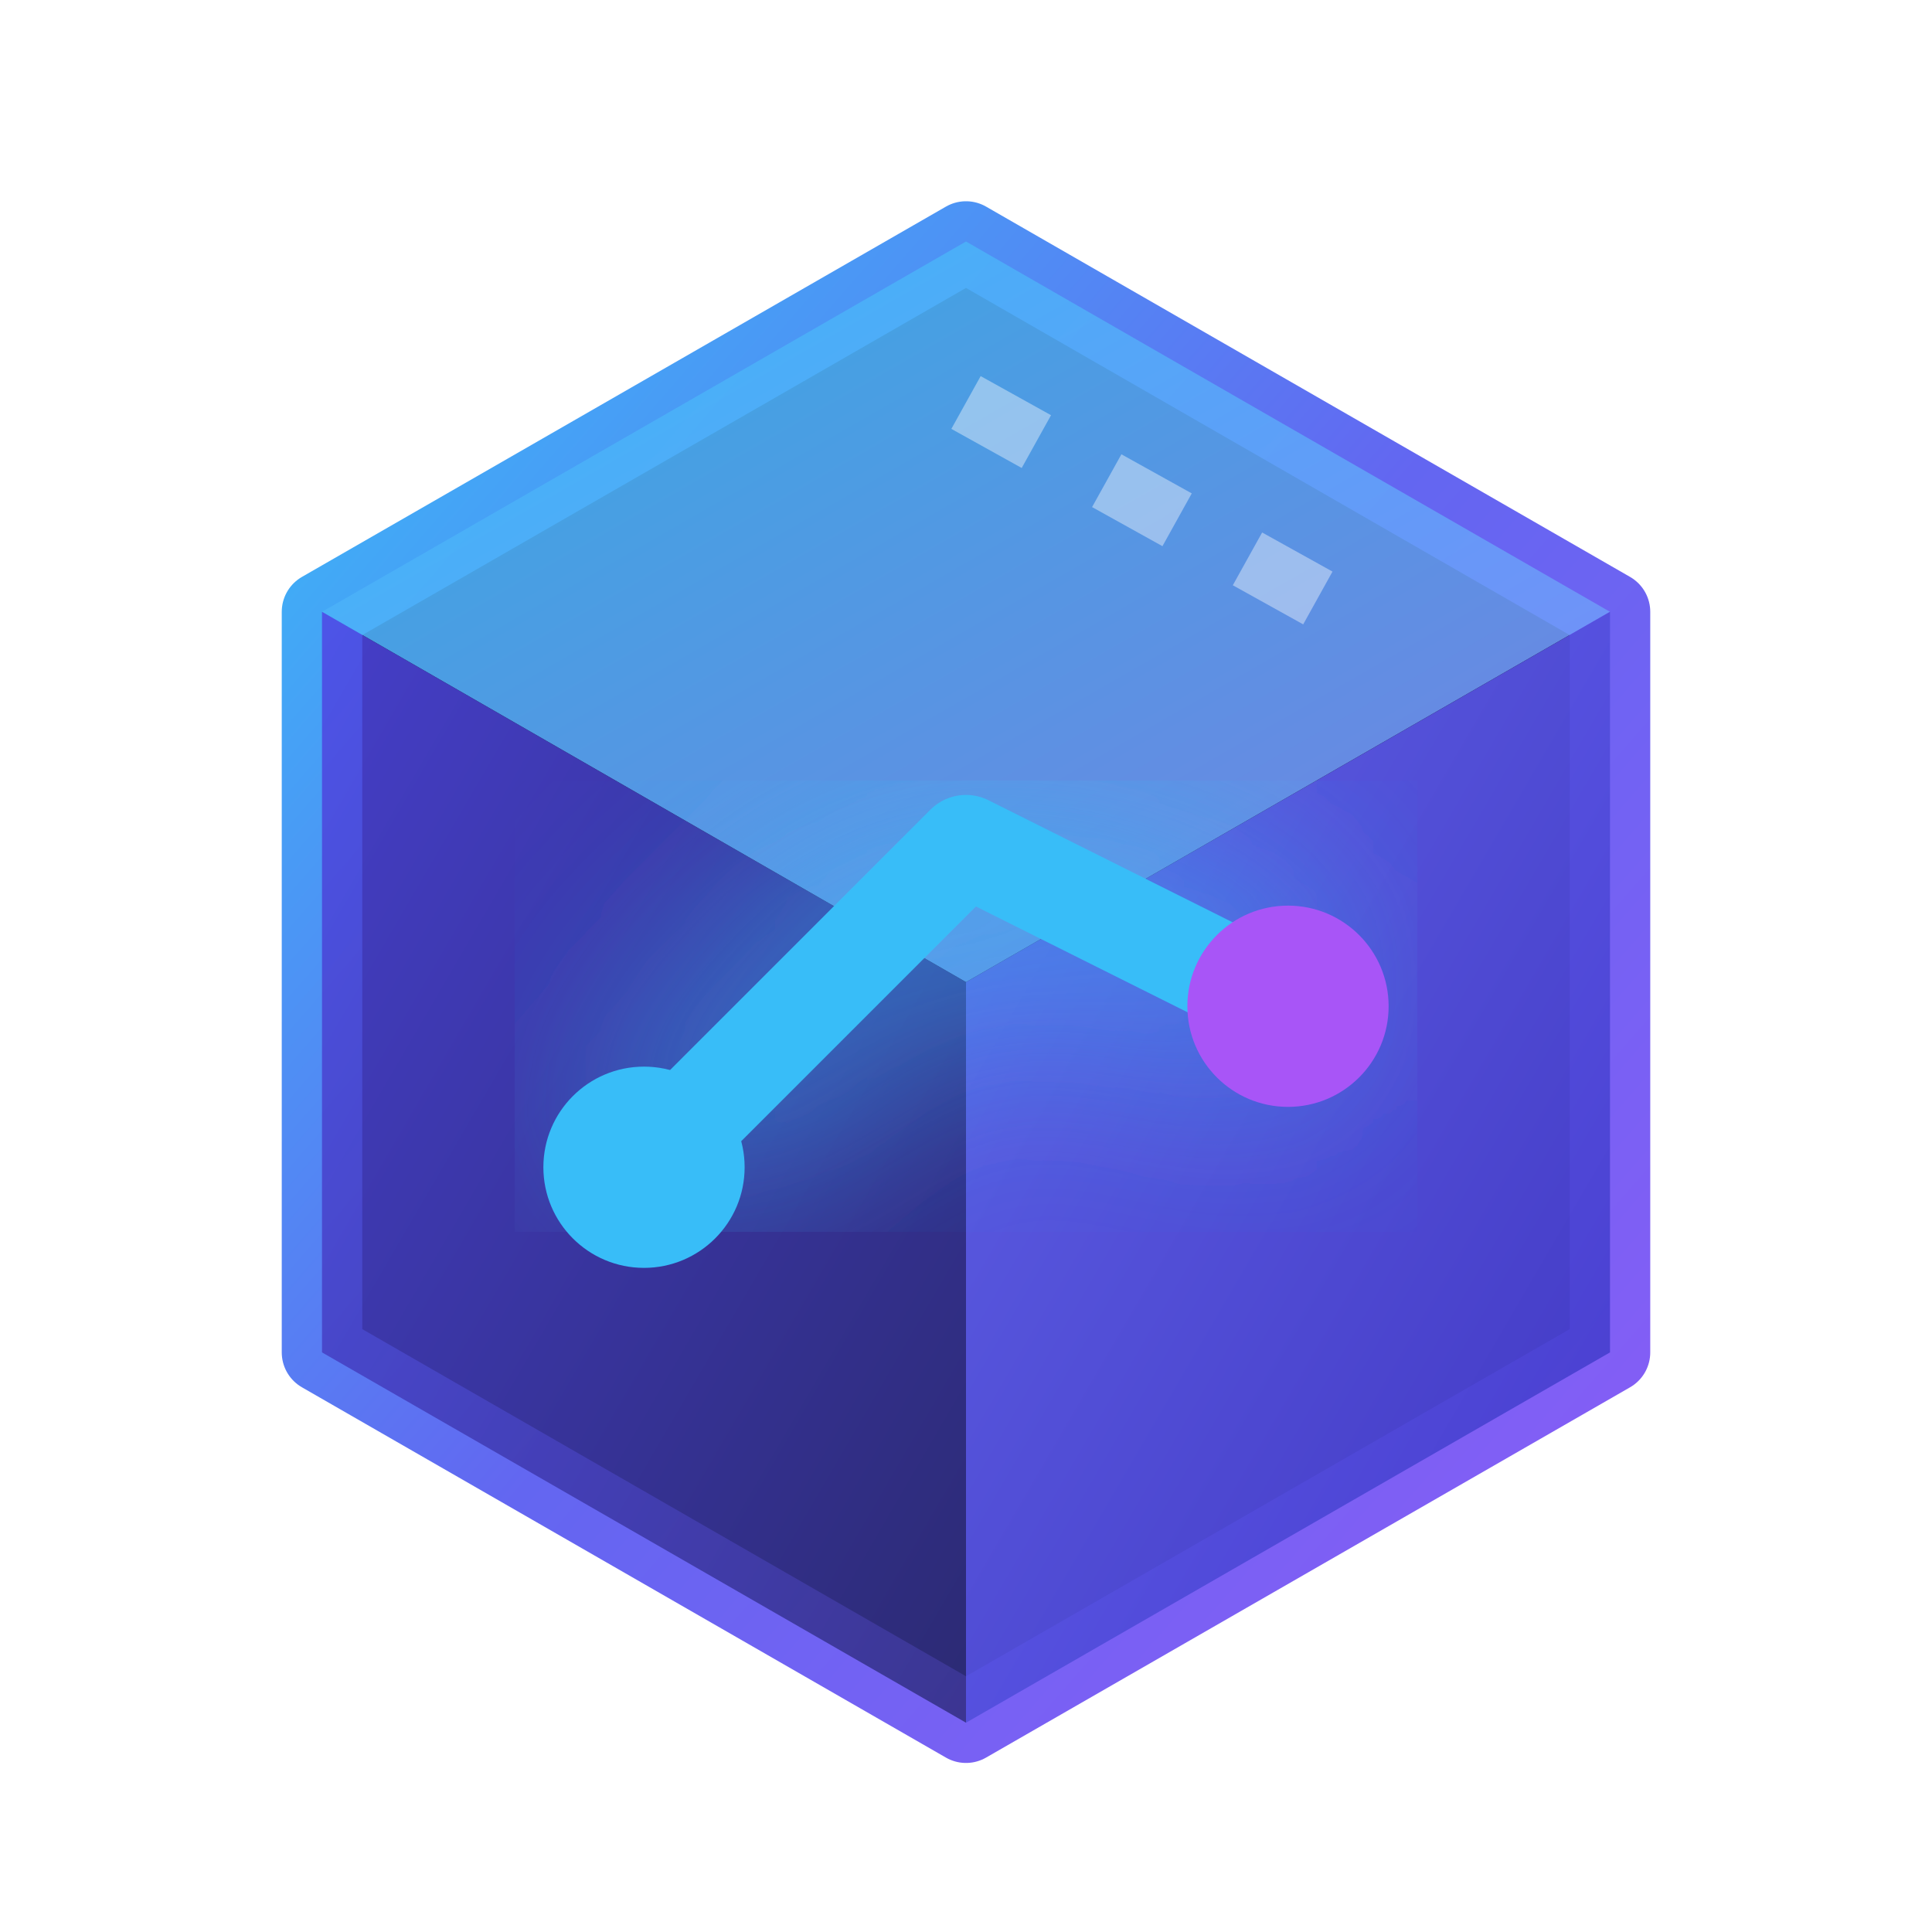
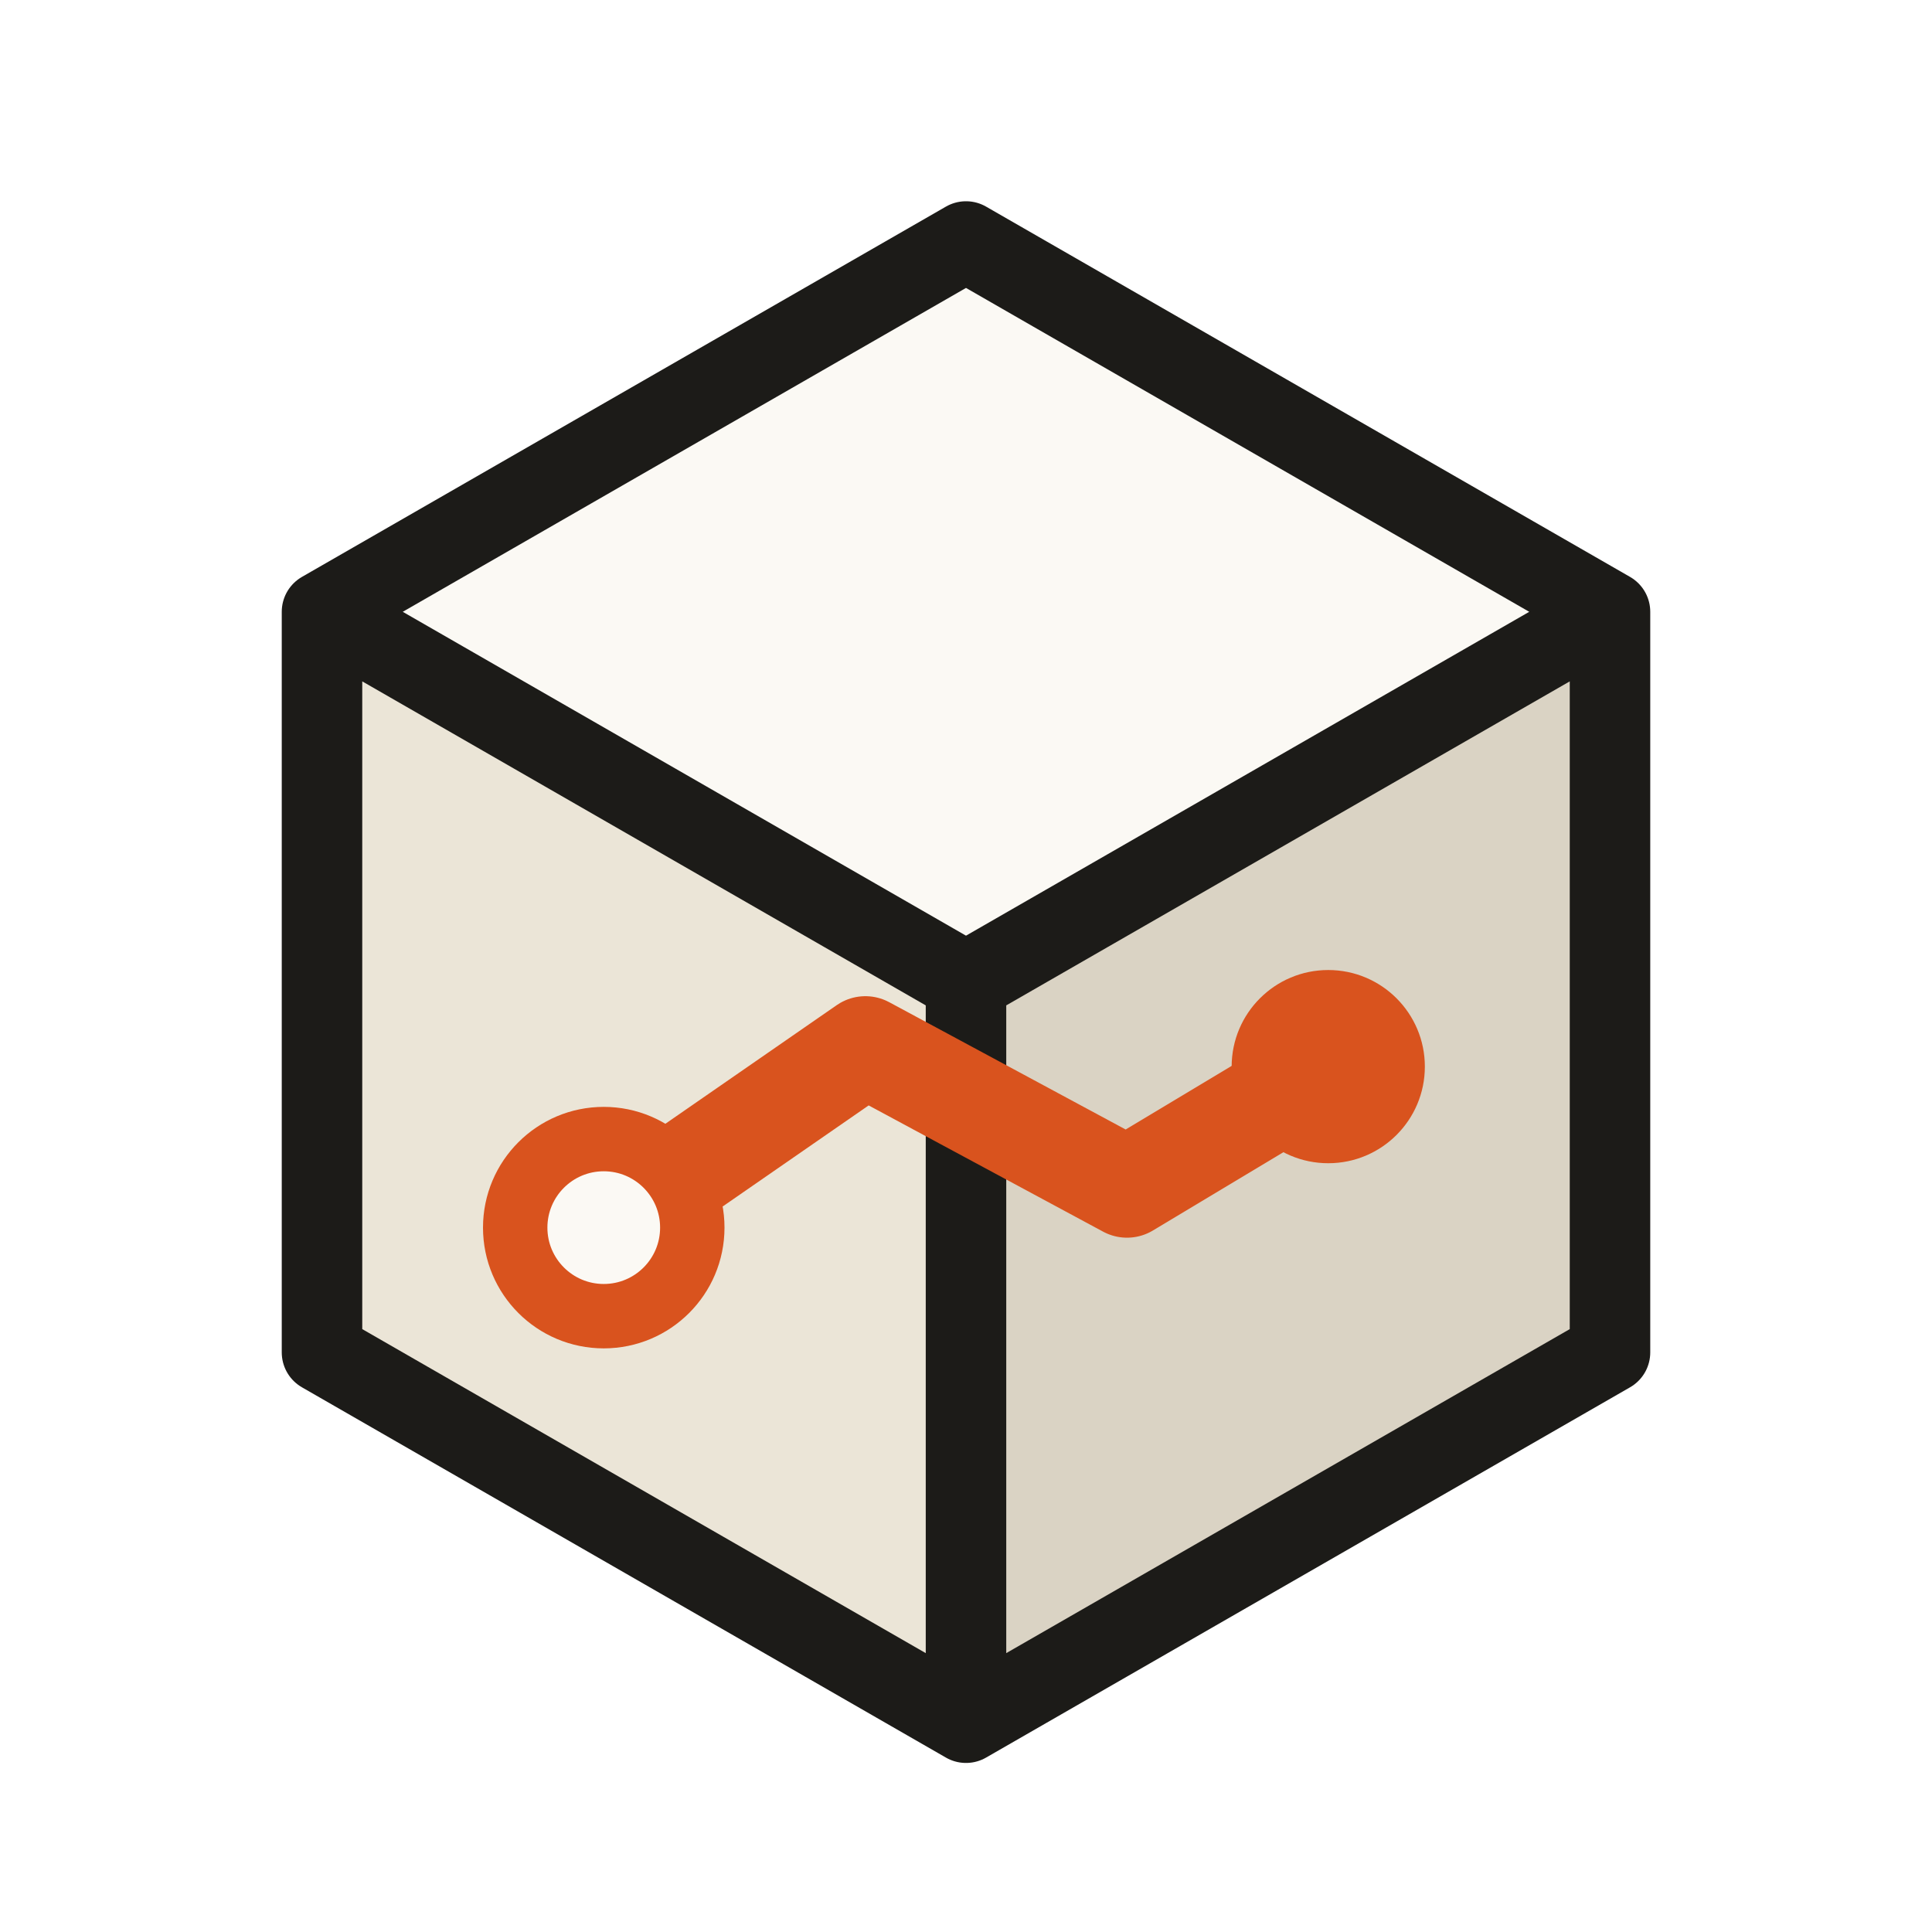
<svg xmlns="http://www.w3.org/2000/svg" viewBox="0 0 48 48" fill="none">
-   <defs>
-     <linearGradient id="primaryGrad" x1="0%" y1="0%" x2="100%" y2="100%">
-       <stop offset="0%" stop-color="#38bdf8" />
-       <stop offset="50%" stop-color="#6366f1" />
-       <stop offset="100%" stop-color="#8b5cf6" />
-     </linearGradient>
-     <linearGradient id="cubeTop" x1="0%" y1="0%" x2="100%" y2="100%">
-       <stop offset="0%" stop-color="#38bdf8" stop-opacity="0.9" />
-       <stop offset="100%" stop-color="#818cf8" stop-opacity="0.9" />
-     </linearGradient>
-     <linearGradient id="cubeLeft" x1="0%" y1="0%" x2="100%" y2="100%">
-       <stop offset="0%" stop-color="#4f46e5" stop-opacity="0.85" />
-       <stop offset="100%" stop-color="#312e81" stop-opacity="0.85" />
-     </linearGradient>
-     <linearGradient id="cubeRight" x1="0%" y1="0%" x2="100%" y2="100%">
-       <stop offset="0%" stop-color="#6366f1" stop-opacity="0.95" />
-       <stop offset="100%" stop-color="#4338ca" stop-opacity="0.95" />
-     </linearGradient>
-     <filter id="glow" x="-20%" y="-20%" width="140%" height="140%">
-       <feGaussianBlur stdDeviation="3" result="blur" />
-       <feComposite in="SourceGraphic" in2="blur" operator="over" />
-     </filter>
-   </defs>
-   <path d="M24 6L40 15.2V33.6L24 42.8L8 33.6V15.2L24 6Z" fill="#0f172a" stroke="url(#primaryGrad)" stroke-width="2" stroke-linejoin="round" />
-   <path d="M24 6L40 15.2L24 24.4L8 15.2L24 6Z" fill="url(#cubeTop)" />
-   <path d="M8 15.2L24 24.4V42.8L8 33.6V15.2Z" fill="url(#cubeLeft)" />
-   <path d="M40 15.2L24 24.4V42.8L40 33.6V15.2Z" fill="url(#cubeRight)" />
-   <path d="M16 29L24 21L32 25" stroke="#38bdf8" stroke-width="2.5" stroke-linecap="round" stroke-linejoin="round" filter="url(#glow)" />
-   <circle cx="16" cy="29" r="2.5" fill="#38bdf8" />
-   <circle cx="32" cy="25" r="2.5" fill="#a855f7" />
-   <path d="M24 10L33 15" stroke="rgba(255,255,255,0.4)" stroke-width="1.5" stroke-dasharray="2 2" />
+   <path d="M24 24.4L8 15.2V33.6L24 42.8V24.4Z" fill="#EBE5D7" />
+   <path d="M24 24.4L40 15.2V33.6L24 42.8V24.4Z" fill="#DAD3C4" />
+   <path d="M24 6L40 15.2L24 24.4L8 15.2L24 6Z" fill="#FBF9F4" />
+   <path d="M24 6L40 15.2V33.6L24 42.8L8 33.6V15.2L24 6Z M8 15.2L24 24.4L40 15.2 M24 24.4V42.8" stroke="#1C1B18" stroke-width="2" stroke-linejoin="round" />
+   <path d="M15 30.5L21.5 26L28 29.5L33 26.5" stroke="#D9531E" stroke-width="2.5" stroke-linecap="round" stroke-linejoin="round" />
+   <circle cx="15" cy="30.5" r="2.2" fill="#FBF9F4" stroke="#D9531E" stroke-width="1.6" />
+   <circle cx="33" cy="26.5" r="2.4" fill="#D9531E" />
</svg>
